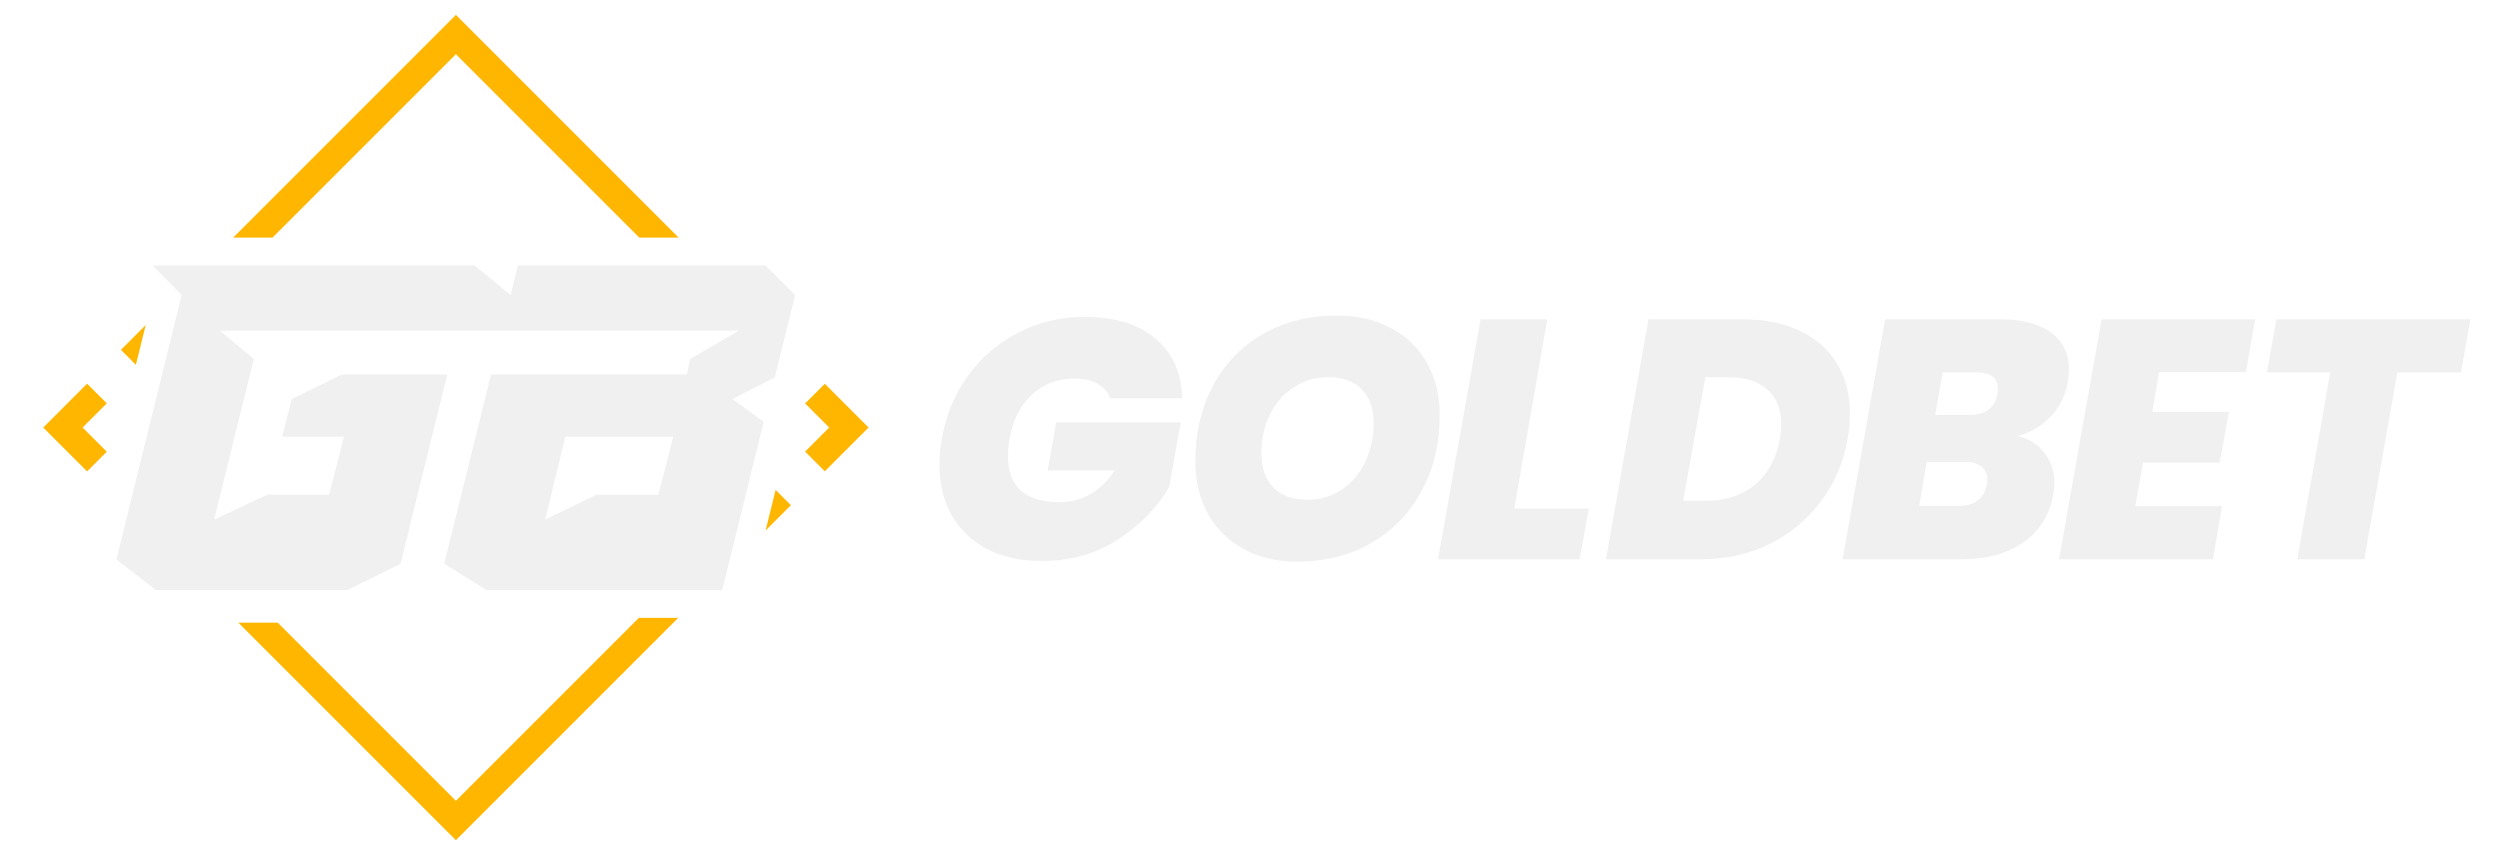
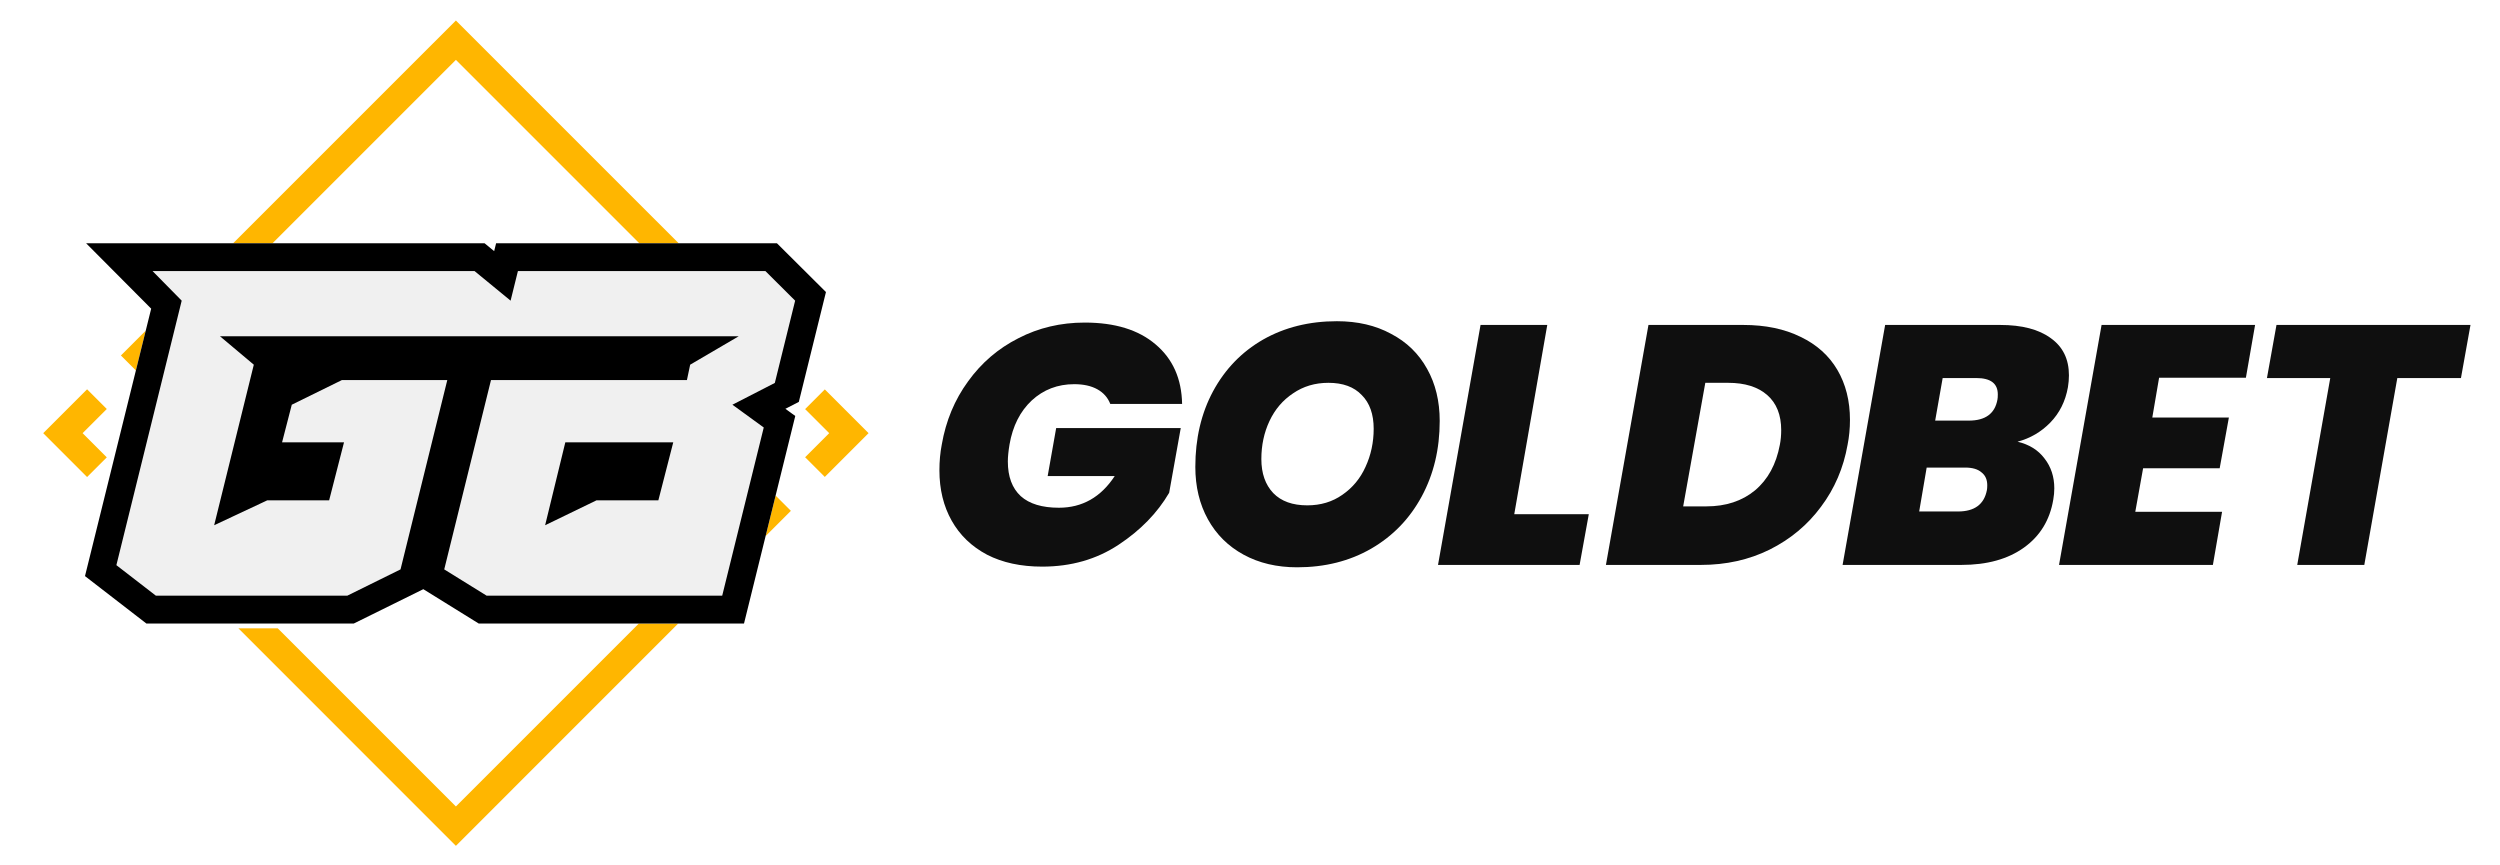
- <svg xmlns="http://www.w3.org/2000/svg" width="181" height="62" viewBox="0 0 181 62" fill="none">
-   <path d="M68.187 31.768C68.482 30.06 69.115 28.54 70.084 27.209C71.053 25.862 72.269 24.819 73.731 24.08C75.193 23.324 76.795 22.946 78.537 22.946C80.722 22.946 82.43 23.472 83.662 24.523C84.911 25.575 85.552 27.012 85.585 28.836H80.385C80.204 28.376 79.892 28.023 79.448 27.776C79.005 27.53 78.446 27.407 77.773 27.407C76.573 27.407 75.547 27.801 74.692 28.589C73.855 29.378 73.321 30.438 73.091 31.768C73.008 32.261 72.967 32.672 72.967 33.001C72.967 34.101 73.279 34.939 73.904 35.514C74.528 36.073 75.448 36.352 76.664 36.352C78.356 36.352 79.703 35.588 80.705 34.06H75.851L76.467 30.585H85.486L84.648 35.268C83.794 36.73 82.57 37.987 80.976 39.038C79.383 40.089 77.543 40.615 75.456 40.615C73.912 40.615 72.581 40.328 71.464 39.753C70.347 39.161 69.493 38.34 68.901 37.288C68.31 36.237 68.014 35.021 68.014 33.641C68.014 32.984 68.072 32.36 68.187 31.768Z" fill="#F0F0F0" />
-   <path d="M93.91 40.664C92.448 40.664 91.158 40.361 90.041 39.753C88.924 39.145 88.061 38.291 87.453 37.19C86.845 36.089 86.541 34.824 86.541 33.395C86.541 31.341 86.969 29.518 87.823 27.924C88.694 26.314 89.901 25.066 91.445 24.178C93.006 23.291 94.789 22.848 96.793 22.848C98.288 22.848 99.594 23.152 100.711 23.759C101.845 24.351 102.715 25.197 103.323 26.298C103.931 27.382 104.235 28.639 104.235 30.068C104.235 32.105 103.8 33.929 102.929 35.539C102.058 37.149 100.843 38.406 99.282 39.309C97.721 40.213 95.93 40.664 93.91 40.664ZM94.649 36.179C95.618 36.179 96.464 35.925 97.187 35.416C97.927 34.906 98.485 34.233 98.863 33.395C99.257 32.541 99.454 31.62 99.454 30.635C99.454 29.583 99.167 28.77 98.592 28.195C98.033 27.604 97.228 27.308 96.177 27.308C95.208 27.308 94.353 27.563 93.614 28.072C92.875 28.565 92.308 29.23 91.914 30.068C91.519 30.906 91.322 31.826 91.322 32.828C91.322 33.863 91.61 34.684 92.185 35.292C92.76 35.884 93.581 36.179 94.649 36.179Z" fill="#F0F0F0" />
-   <path d="M109.632 36.82H115.029L114.363 40.492H104.112L107.192 23.119H112.022L109.632 36.82Z" fill="#F0F0F0" />
-   <path d="M126.224 23.119C127.818 23.119 129.198 23.406 130.364 23.981C131.531 24.54 132.418 25.337 133.026 26.372C133.634 27.407 133.938 28.614 133.938 29.994C133.938 30.618 133.88 31.218 133.765 31.793C133.469 33.469 132.829 34.964 131.843 36.278C130.874 37.592 129.633 38.627 128.122 39.383C126.627 40.122 124.968 40.492 123.144 40.492H116.269L119.349 23.119H126.224ZM123.538 36.253C124.951 36.253 126.126 35.867 127.062 35.095C127.999 34.307 128.598 33.206 128.861 31.793C128.927 31.464 128.96 31.111 128.96 30.733C128.96 29.633 128.623 28.787 127.949 28.195C127.276 27.604 126.331 27.308 125.115 27.308H123.464L121.863 36.253H123.538Z" fill="#F0F0F0" />
-   <path d="M149.718 27.628C149.537 28.647 149.11 29.501 148.436 30.191C147.779 30.865 146.99 31.325 146.07 31.571C146.908 31.768 147.557 32.171 148.017 32.779C148.494 33.387 148.732 34.109 148.732 34.947C148.732 35.21 148.707 35.481 148.658 35.761C148.412 37.239 147.705 38.397 146.539 39.235C145.372 40.073 143.861 40.492 142.004 40.492H133.404L136.484 23.119H144.814C146.391 23.119 147.615 23.439 148.485 24.08C149.356 24.704 149.792 25.599 149.792 26.766C149.792 27.045 149.767 27.333 149.718 27.628ZM144.617 28.515C144.633 28.433 144.641 28.31 144.641 28.146C144.641 27.357 144.124 26.963 143.089 26.963H140.649L140.107 30.043H142.547C143.746 30.043 144.436 29.534 144.617 28.515ZM143.853 35.071C143.869 34.988 143.877 34.873 143.877 34.725C143.877 34.315 143.738 34.003 143.458 33.789C143.195 33.559 142.801 33.444 142.275 33.444H139.491L138.949 36.623H141.758C142.957 36.623 143.655 36.105 143.853 35.071Z" fill="#F0F0F0" />
-   <path d="M156.319 26.938L155.827 29.822H161.371L160.706 33.493H155.161L154.594 36.648H160.878L160.213 40.492H149.074L152.155 23.119H163.269L162.603 26.938H156.319Z" fill="#F0F0F0" />
-   <path d="M178.864 23.119L178.174 26.963H173.566L171.175 40.492H166.321L168.711 26.963H164.127L164.817 23.119H178.864Z" fill="#F0F0F0" />
-   <path fill-rule="evenodd" clip-rule="evenodd" d="M3.13 30.952L6.306 27.776L7.731 29.202L5.981 30.952L7.731 32.703L6.306 34.128L3.13 30.952ZM9.838 26.413L10.551 23.532L8.754 25.328L9.838 26.413ZM16.881 17.201H19.732L33.007 3.926L46.282 17.201L49.133 17.201L33.007 1.075L16.881 17.201ZM46.252 44.734L33.007 57.979L20.109 45.081H17.259L33.007 60.83L49.103 44.734L46.252 44.734ZM55.429 38.408L56.154 35.47L57.261 36.576L55.429 38.408ZM60.034 30.952L58.291 29.209L59.716 27.784L62.885 30.952L59.716 34.121L58.291 32.695L60.034 30.952Z" fill="#FFB600" />
-   <path fill-rule="evenodd" clip-rule="evenodd" d="M35.233 42.719L32.162 40.816L35.548 27.109H49.734L49.968 25.996L53.484 23.937H15.925L18.376 25.996L15.505 37.619L19.345 35.818H23.828L24.907 31.615H20.422L21.125 28.894L24.753 27.109H32.384L28.999 40.816L25.143 42.719H11.286L8.426 40.51L13.155 21.36L11.046 19.218H34.359L36.968 21.36L37.497 19.218L55.416 19.218L57.569 21.36L56.098 27.316L53.026 28.894L55.295 30.543L52.288 42.719L35.233 42.719ZM43.181 35.818L39.468 37.619L40.93 31.615H48.744L47.665 35.818H43.181Z" fill="#F0F0F0" />
+ <svg xmlns="http://www.w3.org/2000/svg" width="214" height="74" viewBox="0 0 214 74" fill="none">
+   <path d="M129.62 44.016H136.001L135.214 48.357H123.094L126.735 27.816H132.446L129.62 44.016Z" fill="#0F0F0F" />
+   <path d="M80.618 38.043C80.968 36.023 81.716 34.226 82.862 32.653C84.008 31.06 85.445 29.827 87.174 28.953C88.903 28.059 90.796 27.612 92.855 27.612C95.439 27.612 97.459 28.234 98.915 29.477C100.392 30.72 101.149 32.42 101.188 34.576H95.04C94.827 34.032 94.458 33.614 93.933 33.323C93.409 33.032 92.749 32.886 91.952 32.886C90.534 32.886 89.32 33.352 88.31 34.285C87.32 35.217 86.688 36.47 86.416 38.043C86.319 38.626 86.271 39.111 86.271 39.5C86.271 40.801 86.64 41.792 87.378 42.472C88.116 43.132 89.204 43.462 90.641 43.462C92.642 43.462 94.234 42.559 95.419 40.753H89.68L90.408 36.644H101.072L100.081 42.18C99.071 43.909 97.624 45.395 95.74 46.638C93.856 47.881 91.68 48.503 89.213 48.503C87.388 48.503 85.814 48.163 84.493 47.483C83.172 46.784 82.162 45.812 81.463 44.569C80.764 43.326 80.414 41.889 80.414 40.257C80.414 39.48 80.482 38.742 80.618 38.043Z" fill="#0F0F0F" />
+   <path fill-rule="evenodd" clip-rule="evenodd" d="M111.031 48.561C109.302 48.561 107.778 48.202 106.457 47.483C105.136 46.764 104.116 45.754 103.398 44.453C102.679 43.151 102.32 41.656 102.32 39.966C102.32 37.538 102.825 35.382 103.835 33.498C104.864 31.594 106.292 30.118 108.118 29.069C109.963 28.02 112.07 27.496 114.44 27.496C116.208 27.496 117.752 27.855 119.073 28.574C120.413 29.273 121.442 30.273 122.161 31.575C122.88 32.857 123.239 34.343 123.239 36.033C123.239 38.441 122.724 40.597 121.695 42.501C120.665 44.404 119.228 45.89 117.383 46.959C115.537 48.027 113.42 48.561 111.031 48.561ZM114.906 42.355C114.052 42.957 113.051 43.258 111.905 43.258C110.643 43.258 109.671 42.909 108.992 42.209C108.312 41.491 107.972 40.52 107.972 39.296C107.972 38.111 108.205 37.023 108.671 36.033C109.137 35.042 109.807 34.255 110.682 33.673C111.556 33.071 112.566 32.769 113.712 32.769C114.955 32.769 115.907 33.119 116.567 33.818C117.247 34.498 117.587 35.46 117.587 36.703C117.587 37.868 117.354 38.956 116.887 39.966C116.441 40.956 115.78 41.753 114.906 42.355Z" fill="#0F0F0F" />
+   <path fill-rule="evenodd" clip-rule="evenodd" d="M149.237 27.816C151.121 27.816 152.753 28.156 154.132 28.836C155.511 29.497 156.56 30.439 157.279 31.662C157.997 32.886 158.357 34.314 158.357 35.945C158.357 36.683 158.289 37.392 158.153 38.072C157.803 40.053 157.046 41.821 155.88 43.375C154.734 44.929 153.268 46.152 151.481 47.046C149.713 47.92 147.751 48.357 145.595 48.357H137.467L141.108 27.816H149.237ZM150.228 41.976C149.121 42.889 147.732 43.346 146.062 43.346H144.08L145.974 32.769H147.926C149.364 32.769 150.48 33.119 151.277 33.818C152.073 34.517 152.471 35.518 152.471 36.819C152.471 37.266 152.433 37.684 152.355 38.072C152.044 39.742 151.335 41.044 150.228 41.976Z" fill="#0F0F0F" />
+   <path fill-rule="evenodd" clip-rule="evenodd" d="M177.014 33.148C176.8 34.352 176.295 35.362 175.499 36.178C174.722 36.975 173.789 37.519 172.702 37.81C173.692 38.043 174.46 38.519 175.003 39.237C175.567 39.956 175.848 40.811 175.848 41.801C175.848 42.112 175.819 42.433 175.761 42.763C175.47 44.511 174.634 45.88 173.255 46.871C171.876 47.862 170.089 48.357 167.894 48.357H157.726L161.368 27.816H171.216C173.081 27.816 174.528 28.195 175.557 28.953C176.587 29.691 177.101 30.749 177.101 32.128C177.101 32.459 177.072 32.798 177.014 33.148ZM171.012 33.76C171.012 33.954 171.002 34.1 170.983 34.197C170.769 35.401 169.953 36.004 168.535 36.004H165.651L166.292 32.361H169.176C170.4 32.361 171.012 32.828 171.012 33.76ZM170.109 41.539C170.109 41.714 170.099 41.85 170.08 41.947C169.846 43.171 169.021 43.783 167.603 43.783H164.282L164.923 40.024H168.215C168.836 40.024 169.303 40.16 169.613 40.432C169.944 40.685 170.109 41.054 170.109 41.539Z" fill="#0F0F0F" />
+   <path d="M184.819 32.332L184.237 35.741H190.792L190.005 40.083H183.45L182.78 43.812H190.209L189.423 48.357H176.253L179.895 27.816H193.035L192.249 32.332H184.819Z" fill="#0F0F0F" />
+   <path d="M211.474 27.816L210.658 32.361H205.21L202.384 48.357H196.644L199.47 32.361H194.051L194.867 27.816H211.474Z" fill="#0F0F0F" />
+   <path fill-rule="evenodd" clip-rule="evenodd" d="M3.7 37.079L7.455 33.324L9.141 35.01L7.071 37.079L9.141 39.149L7.455 40.834L3.7 37.079ZM11.631 31.712L12.474 28.305L10.35 30.43L11.631 31.712ZM19.959 20.821H23.329L39.025 5.125L54.72 20.821L58.091 20.821L39.025 1.755L19.959 20.821ZM54.684 53.374L39.025 69.033L23.775 53.783H20.405L39.025 72.404L58.055 53.373L54.684 53.374ZM65.534 45.894L66.392 42.421L67.7 43.728L65.534 45.894ZM70.979 37.079L68.918 35.019L70.603 33.333L74.349 37.079L70.603 40.825L68.918 39.14L70.979 37.079Z" fill="#FFB600" />
+   <path fill-rule="evenodd" clip-rule="evenodd" d="M12.941 26.422L7.369 20.821H41.476L42.3 21.497L42.467 20.821L66.503 20.821L70.702 24.999L68.379 34.403L67.229 34.994L68.075 35.608L63.687 53.374L40.978 53.374L36.236 50.434L30.284 53.374H12.53L7.275 49.314L12.941 26.422Z" fill="black" />
+   <path fill-rule="evenodd" clip-rule="evenodd" d="M41.657 50.991L38.026 48.74L42.029 32.534H58.801L59.078 31.218L63.236 28.783H18.828L21.726 31.218L18.332 44.96L22.871 42.831H28.173L29.448 37.861H24.146L24.976 34.644L29.266 32.534H38.288L34.285 48.74L29.727 50.991H13.344L9.962 48.378L15.553 25.737L13.06 23.204H40.623L43.707 25.737L44.333 23.204L65.519 23.204L68.064 25.737L66.325 32.779L62.694 34.644L65.377 36.594L61.821 50.99L41.657 50.991ZM51.054 42.831L46.663 44.96L48.392 37.861H57.631L56.355 42.831H51.054Z" fill="#F0F0F0" />
</svg>
